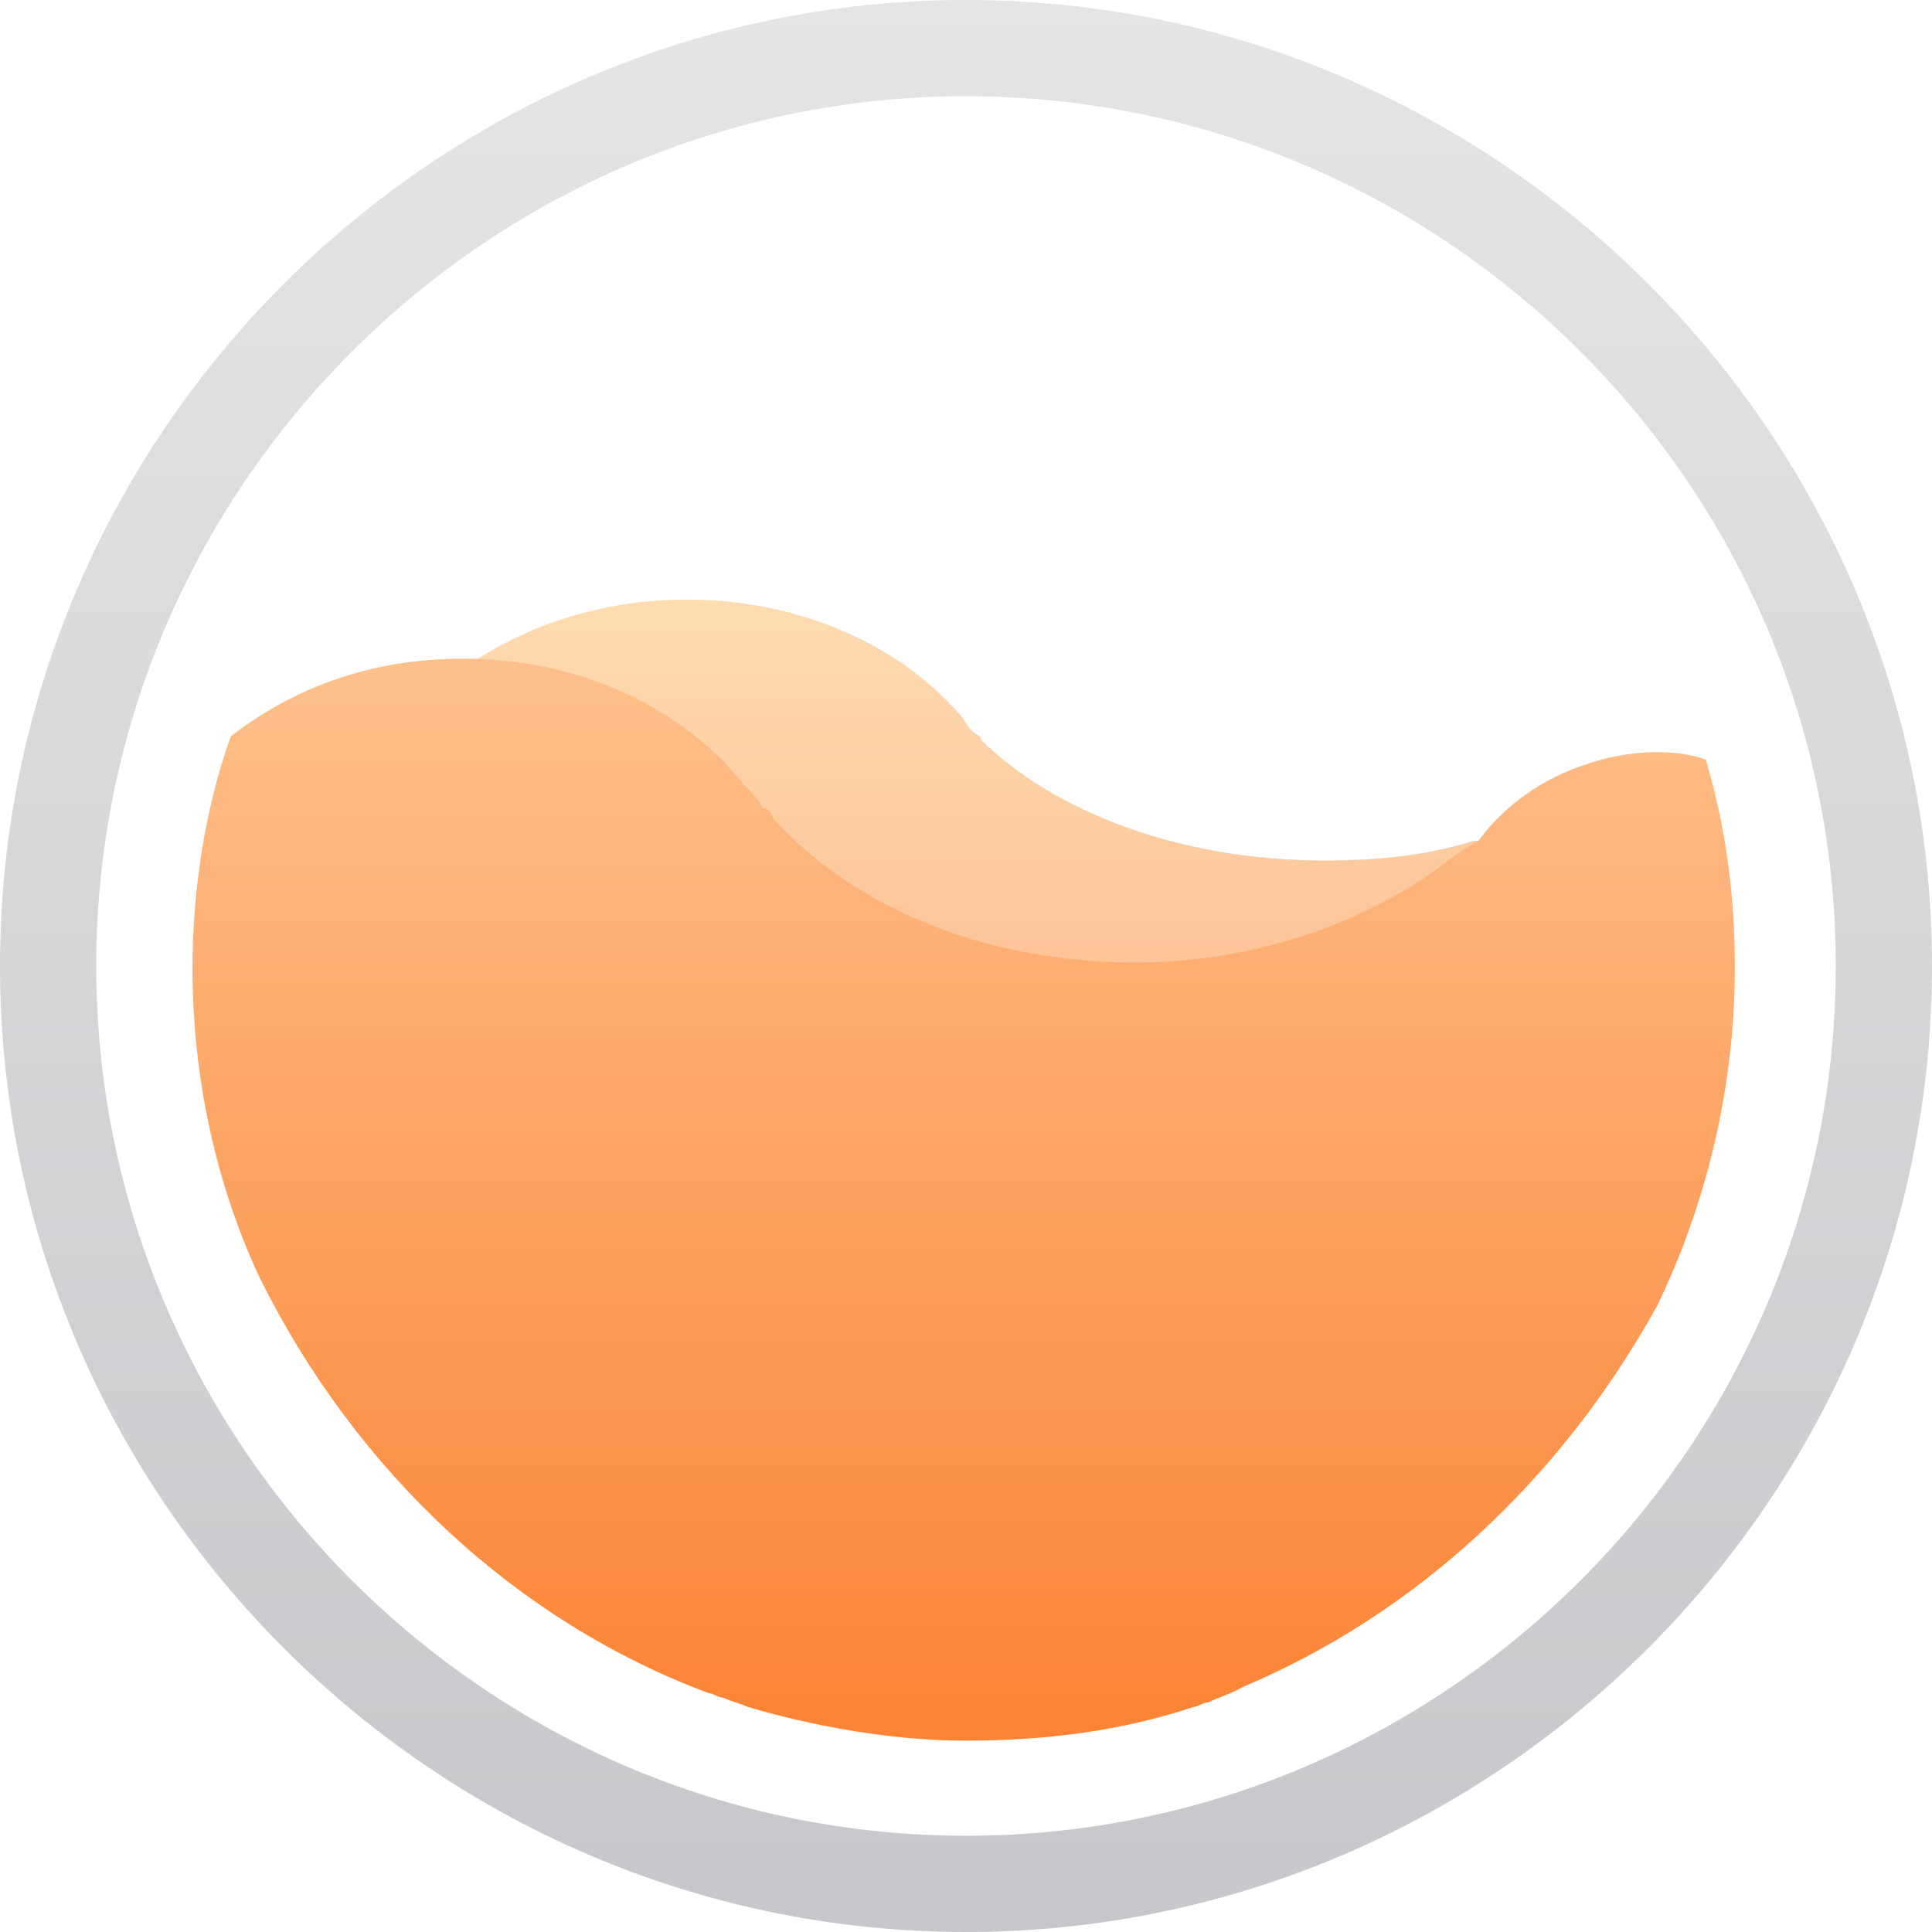
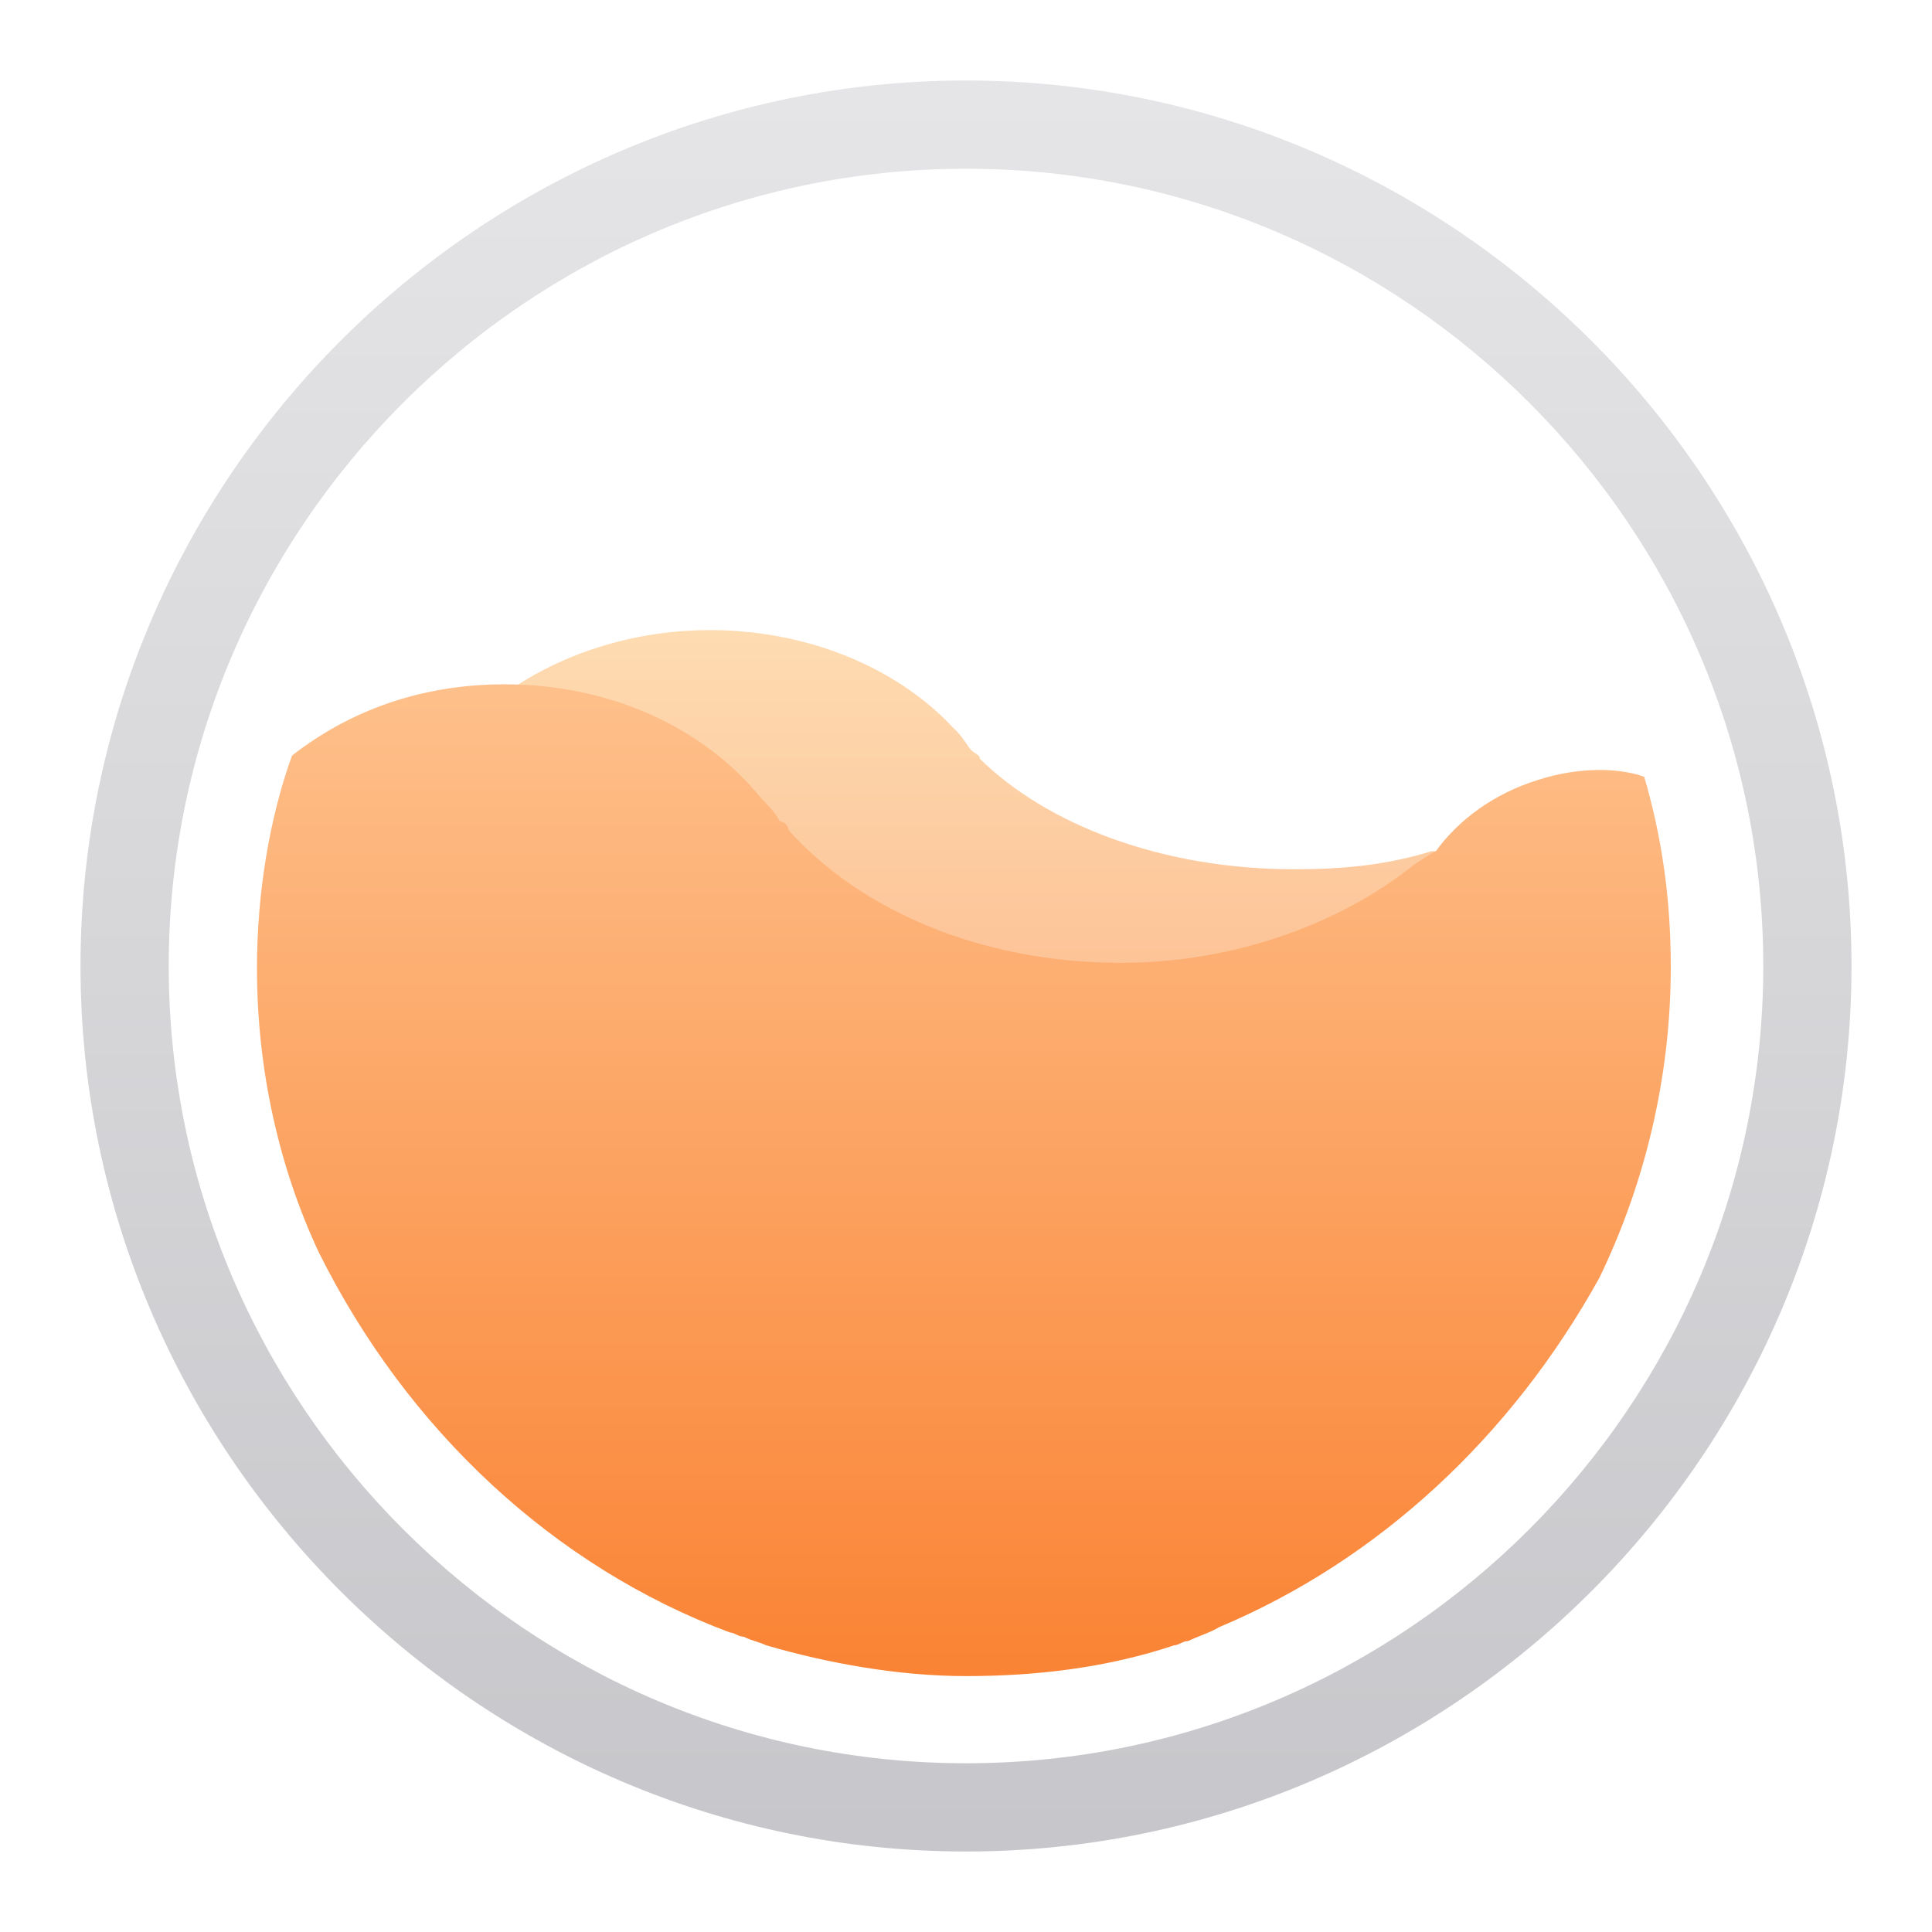
<svg xmlns="http://www.w3.org/2000/svg" width="1024px" height="1024px" viewBox="0 0 1024 1024" version="1.1">
  <defs>
    <linearGradient x1="50%" y1="0%" x2="50%" y2="100%" id="linearGradient-1">
      <stop stop-color="#FDC47E" offset="0%" />
      <stop stop-color="#FB9248" offset="100%" />
    </linearGradient>
    <linearGradient x1="50%" y1="0%" x2="50%" y2="100%" id="linearGradient-2">
      <stop stop-color="#FEC08B" offset="0%" />
      <stop stop-color="#FA8334" offset="100%" />
    </linearGradient>
    <linearGradient x1="50%" y1="0%" x2="50%" y2="100%" id="linearGradient-3">
      <stop stop-color="#E5E5E7" offset="0%" />
      <stop stop-color="#C7C6CA" offset="100%" />
    </linearGradient>
  </defs>
  <g id="页面-1" stroke="none" stroke-width="1" fill="none" fill-rule="evenodd">
-     <g id="水波图" fill-rule="nonzero">
-       <path d="M883.861,558.098 L883.861,445.618 L781.215,445.618 C755.4,453.609 730.199,456.067 701.926,456.067 C625.095,456.067 558.713,430.252 519.99,392.144 C519.99,389.685 517.532,389.685 515.073,387.227 C512.615,384.768 510.156,379.236 504.624,374.319 C484.815,352.925 456.577,335.616 423.204,326.016 C404.804,320.722 384.842,317.772 363.87,317.772 C297.489,317.772 238.483,348.504 210.209,389.685 L210.209,505.239 C215.126,515.688 223.116,523.064 233.565,533.513 C237.868,542.732 243.4,550.723 245.858,558.098 L883.861,558.098 Z" id="路径" fill="url(#linearGradient-1)" opacity="0.6" />
-       <path d="M842.679,404.437 C816.864,412.427 796.581,427.794 783.673,445.618 C778.756,448.077 775.683,450.535 770.766,453.609 C729.585,486.8 668.12,510.156 601.738,510.156 C519.99,510.156 450.535,479.424 409.354,433.325 C409.354,430.867 406.896,428.408 404.437,428.408 C401.978,423.491 396.447,417.959 393.988,415.501 C360.797,374.319 306.708,349.119 245.244,349.119 C196.687,349.119 155.505,364.485 122.315,390.3 C109.407,425.95 102.031,469.589 102.031,513.229 C102.031,572.235 114.939,628.783 137.681,677.34 C188.696,779.986 273.517,859.275 375.549,897.383 C378.007,897.383 380.466,899.842 383.539,899.842 C388.456,902.3 390.915,902.3 396.447,904.759 C432.096,915.208 473.277,922.583 512,922.583 C553.181,922.583 593.748,917.666 632.471,904.759 C634.929,904.759 637.388,902.3 640.461,902.3 C645.378,899.842 653.369,897.383 658.286,894.31 C750.483,855.587 827.313,784.288 878.329,692.091 C904.144,638.617 919.51,577.152 919.51,512.615 C919.51,473.892 914.593,438.242 904.144,402.593 C888.778,397.061 865.421,397.061 842.679,404.437 L842.679,404.437 Z" id="路径" fill="url(#linearGradient-2)" />
-       <path d="M512,0 C230.492,0 0,230.492 0,512 C0,793.508 230.492,1024 512,1024 C793.508,1024 1024,793.508 1024,512 C1024,230.492 793.508,0 512,0 Z M512,972.984 C258.151,972.984 51.016,765.234 51.016,512 C51.016,258.766 258.151,51.016 512,51.016 C765.849,51.016 972.984,258.151 972.984,512 C972.984,765.849 765.849,972.984 512,972.984 Z" id="形状" fill="url(#linearGradient-3)" />
+     <g id="编组-42">
+       <rect id="矩形备份-40" x="0" y="0" width="1024" height="1024" />
+       <g id="编组-59备份-12" transform="translate(42.66667, 42.66667)" fill-rule="nonzero">
+         <g id="编组-59备份-9">
+           <path d="M810.206,511.59 L810.206,408.483 L716.114,408.483 C692.45,415.808 669.349,418.062 643.432,418.062 C573.004,418.062 512.154,394.398 476.658,359.465 C476.658,357.212 474.404,357.212 472.15,354.958 C469.897,352.704 467.643,347.633 462.572,343.126 C444.413,323.514 418.529,307.648 387.937,298.848 C371.07,293.995 352.772,291.291 333.548,291.291 C272.698,291.291 218.609,319.462 192.691,357.212 L192.691,463.136 C197.199,472.714 204.523,479.475 214.102,489.053 C218.046,497.505 223.116,504.829 225.37,511.59 L810.206,511.59 Z" id="路径" fill="url(#linearGradient-1)" opacity="0.6" />
+           <path d="M772.456,370.734 C748.792,378.058 730.199,392.144 718.367,408.483 C713.86,410.737 711.043,412.991 706.535,415.808 C668.786,446.233 612.443,467.643 551.593,467.643 C476.658,467.643 412.991,439.472 375.241,397.215 C375.241,394.961 372.988,392.707 370.734,392.707 C368.48,388.2 363.409,383.129 361.156,380.876 C330.731,343.126 281.149,320.026 224.807,320.026 C180.296,320.026 142.547,334.111 112.122,357.775 C100.29,390.454 93.529,430.457 93.529,470.46 C93.529,524.549 105.361,576.384 126.207,620.895 C172.972,714.987 250.724,787.669 344.253,822.601 C346.507,822.601 348.76,824.855 351.577,824.855 C356.085,827.108 358.339,827.108 363.409,829.362 C396.088,838.94 433.838,845.701 469.333,845.701 C507.083,845.701 544.269,841.194 579.765,829.362 C582.018,829.362 584.272,827.108 587.089,827.108 C591.597,824.855 598.921,822.601 603.429,819.784 C687.942,784.288 758.371,718.931 805.135,634.417 C828.799,585.399 842.884,529.056 842.884,469.897 C842.884,434.401 838.377,401.722 828.799,369.044 C814.713,363.973 793.303,363.973 772.456,370.734 L772.456,370.734 Z" id="路径" fill="url(#linearGradient-2)" />
+           <path d="M469.333,0 C211.285,0 0,211.285 0,469.333 C0,727.382 211.285,938.667 469.333,938.667 C727.382,938.667 938.667,727.382 938.667,469.333 C938.667,211.285 727.382,0 469.333,0 Z M469.333,891.902 C236.639,891.902 46.764,701.465 46.764,469.333 C46.764,237.202 236.639,46.764 469.333,46.764 C702.028,46.764 891.902,236.639 891.902,469.333 C891.902,702.028 702.028,891.902 469.333,891.902 Z" id="形状" fill="url(#linearGradient-3)" />
+         </g>
+       </g>
    </g>
  </g>
</svg>
